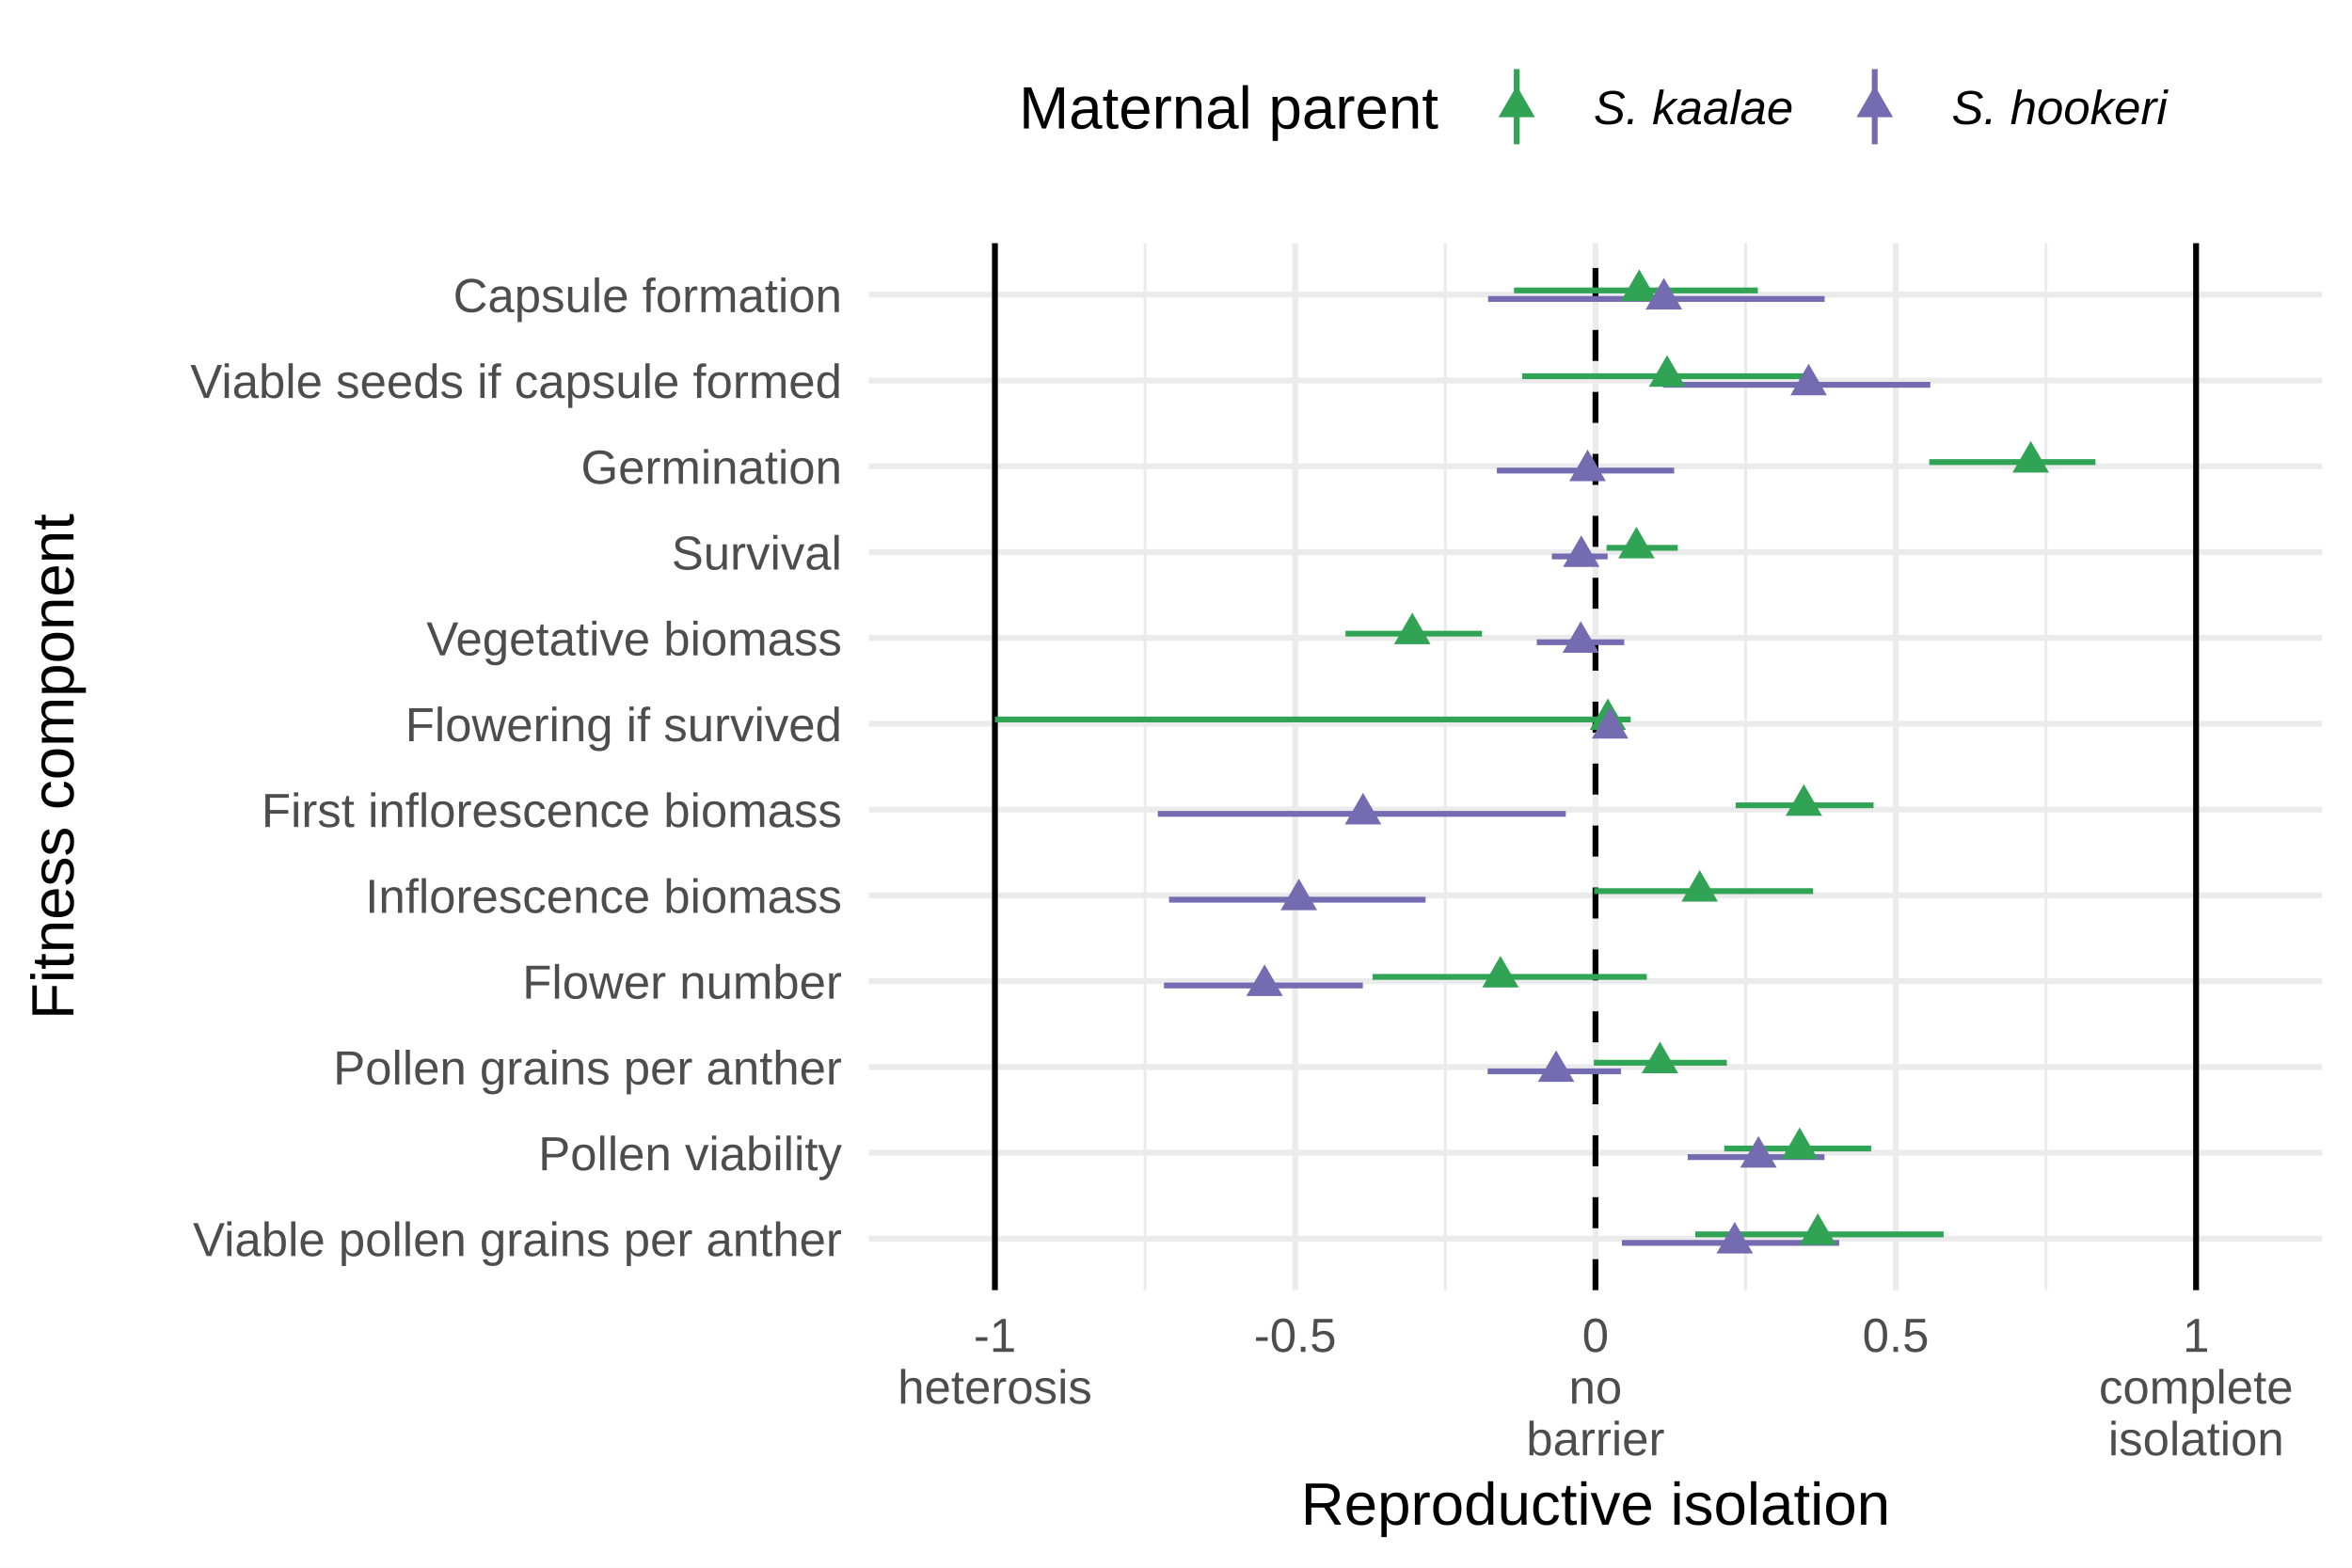
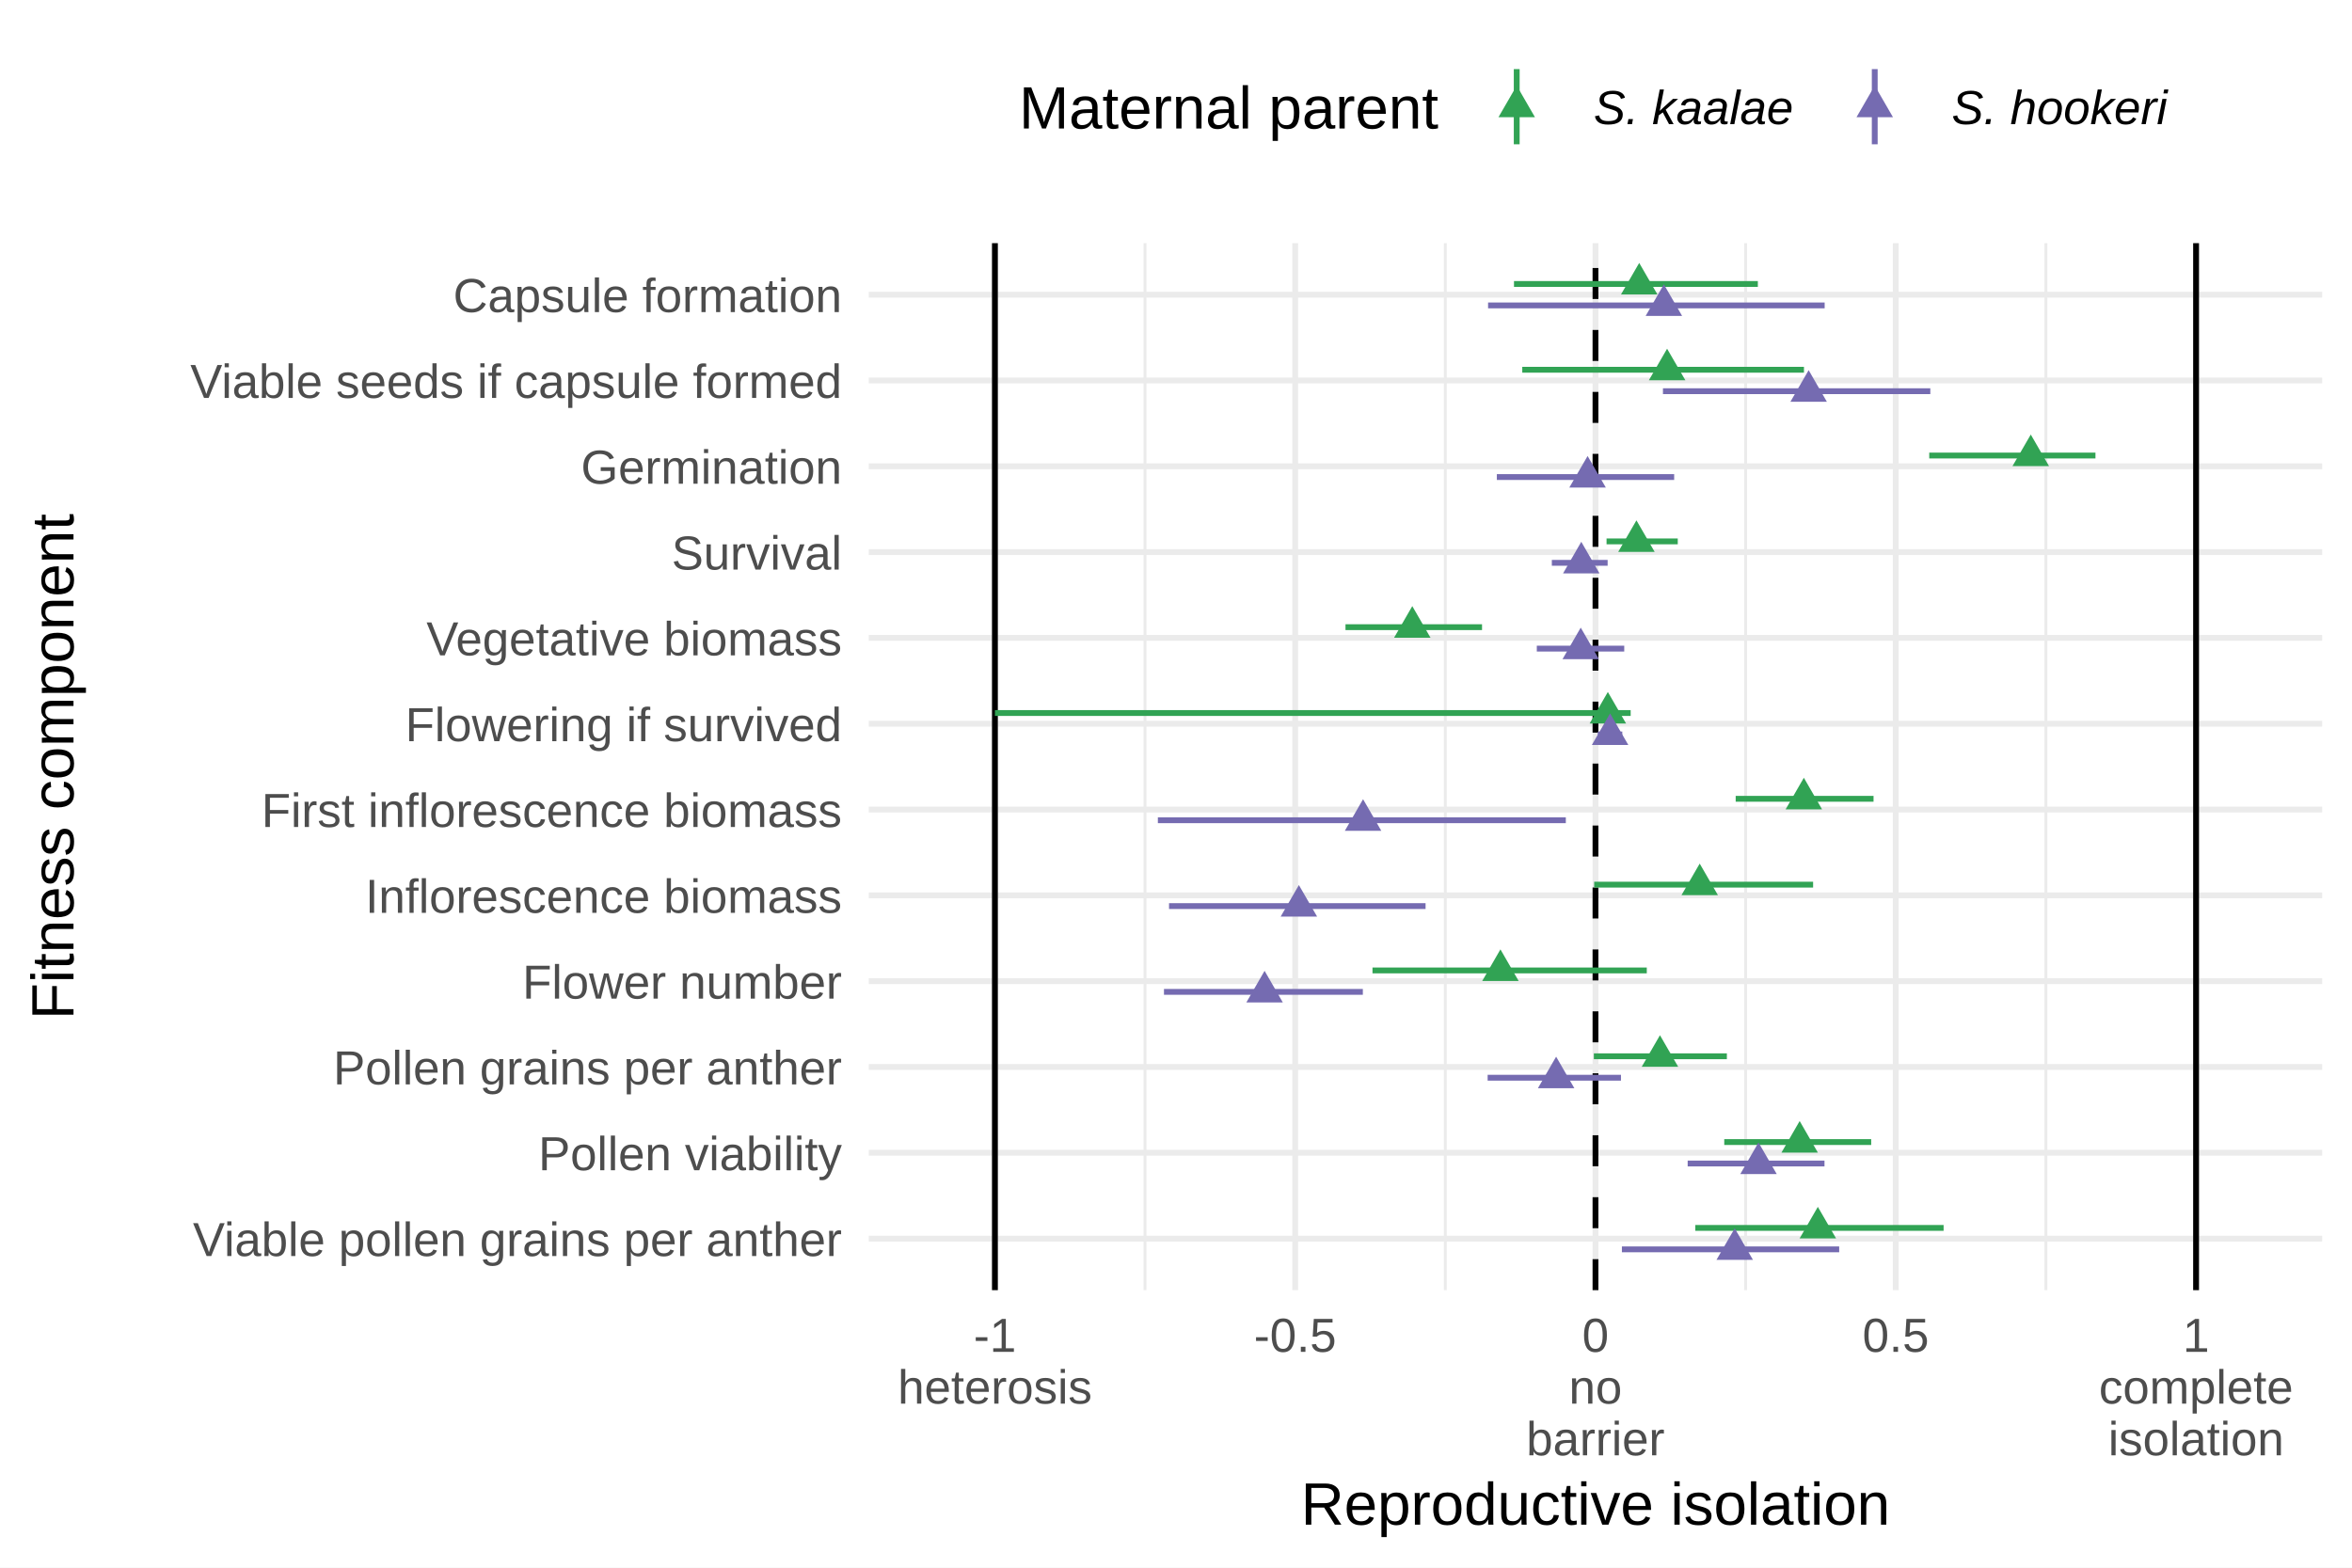
<svg xmlns="http://www.w3.org/2000/svg" class="svglite" width="432.00pt" height="288.00pt" viewBox="0 0 432.00 288.00">
  <defs>
    <style type="text/css">
    .svglite line, .svglite polyline, .svglite polygon, .svglite path, .svglite rect, .svglite circle {
      fill: none;
      stroke: #000000;
      stroke-linecap: round;
      stroke-linejoin: round;
      stroke-miterlimit: 10.00;
    }
  </style>
  </defs>
  <rect width="100%" height="100%" style="stroke: none; fill: #FFFFFF;" />
  <defs>
    <clipPath id="cpMC4wMHw0MzIuMDB8MC4wMHwyODguMDA=">
      <rect x="0.00" y="0.00" width="432.00" height="288.00" />
    </clipPath>
  </defs>
  <g clip-path="url(#cpMC4wMHw0MzIuMDB8MC4wMHwyODguMDA=)">
</g>
  <defs>
    <clipPath id="cpMTU5LjU3fDQyNi41Mnw0NC42OHwyMzcuMDE=">
      <rect x="159.57" y="44.68" width="266.95" height="192.33" />
    </clipPath>
  </defs>
  <g clip-path="url(#cpMTU5LjU3fDQyNi41Mnw0NC42OHwyMzcuMDE=)">
    <polyline points="210.31,237.01 210.31,44.68 " style="stroke-width: 0.53; stroke: #EBEBEB; stroke-linecap: butt;" />
    <polyline points="265.47,237.01 265.47,44.68 " style="stroke-width: 0.53; stroke: #EBEBEB; stroke-linecap: butt;" />
    <polyline points="320.62,237.01 320.62,44.68 " style="stroke-width: 0.53; stroke: #EBEBEB; stroke-linecap: butt;" />
    <polyline points="375.78,237.01 375.78,44.68 " style="stroke-width: 0.53; stroke: #EBEBEB; stroke-linecap: butt;" />
    <polyline points="159.57,227.55 426.52,227.55 " style="stroke-width: 1.07; stroke: #EBEBEB; stroke-linecap: butt;" />
    <polyline points="159.57,211.78 426.52,211.78 " style="stroke-width: 1.07; stroke: #EBEBEB; stroke-linecap: butt;" />
    <polyline points="159.57,196.02 426.52,196.02 " style="stroke-width: 1.07; stroke: #EBEBEB; stroke-linecap: butt;" />
    <polyline points="159.57,180.25 426.52,180.25 " style="stroke-width: 1.07; stroke: #EBEBEB; stroke-linecap: butt;" />
    <polyline points="159.57,164.49 426.52,164.49 " style="stroke-width: 1.07; stroke: #EBEBEB; stroke-linecap: butt;" />
    <polyline points="159.57,148.72 426.52,148.72 " style="stroke-width: 1.07; stroke: #EBEBEB; stroke-linecap: butt;" />
    <polyline points="159.57,132.96 426.52,132.96 " style="stroke-width: 1.07; stroke: #EBEBEB; stroke-linecap: butt;" />
    <polyline points="159.57,117.19 426.52,117.19 " style="stroke-width: 1.07; stroke: #EBEBEB; stroke-linecap: butt;" />
    <polyline points="159.57,101.43 426.52,101.43 " style="stroke-width: 1.07; stroke: #EBEBEB; stroke-linecap: butt;" />
    <polyline points="159.57,85.67 426.52,85.67 " style="stroke-width: 1.07; stroke: #EBEBEB; stroke-linecap: butt;" />
    <polyline points="159.57,69.90 426.52,69.90 " style="stroke-width: 1.07; stroke: #EBEBEB; stroke-linecap: butt;" />
    <polyline points="159.57,54.14 426.52,54.14 " style="stroke-width: 1.07; stroke: #EBEBEB; stroke-linecap: butt;" />
    <polyline points="182.74,237.01 182.74,44.68 " style="stroke-width: 1.07; stroke: #EBEBEB; stroke-linecap: butt;" />
    <polyline points="237.89,237.01 237.89,44.68 " style="stroke-width: 1.07; stroke: #EBEBEB; stroke-linecap: butt;" />
    <polyline points="293.05,237.01 293.05,44.68 " style="stroke-width: 1.07; stroke: #EBEBEB; stroke-linecap: butt;" />
    <polyline points="348.20,237.01 348.20,44.68 " style="stroke-width: 1.07; stroke: #EBEBEB; stroke-linecap: butt;" />
    <polyline points="403.36,237.01 403.36,44.68 " style="stroke-width: 1.07; stroke: #EBEBEB; stroke-linecap: butt;" />
    <line x1="293.05" y1="237.01" x2="293.05" y2="44.68" style="stroke-width: 1.07; stroke-dasharray: 5.69,5.69; stroke-linecap: butt;" />
    <line x1="182.74" y1="237.01" x2="182.74" y2="44.68" style="stroke-width: 1.07; stroke-linecap: butt;" />
    <line x1="403.36" y1="237.01" x2="403.36" y2="44.68" style="stroke-width: 1.07; stroke-linecap: butt;" />
-     <line x1="278.08" y1="53.35" x2="322.87" y2="53.35" style="stroke-width: 1.07; stroke: #31A354; stroke-linecap: butt;" />
-     <line x1="273.32" y1="54.92" x2="335.14" y2="54.92" style="stroke-width: 1.07; stroke: #756BB1; stroke-linecap: butt;" />
-     <line x1="279.60" y1="69.11" x2="331.34" y2="69.11" style="stroke-width: 1.07; stroke: #31A354; stroke-linecap: butt;" />
-     <line x1="305.44" y1="70.69" x2="354.55" y2="70.69" style="stroke-width: 1.07; stroke: #756BB1; stroke-linecap: butt;" />
-     <line x1="354.35" y1="84.88" x2="384.88" y2="84.88" style="stroke-width: 1.07; stroke: #31A354; stroke-linecap: butt;" />
-     <line x1="274.93" y1="86.45" x2="307.50" y2="86.45" style="stroke-width: 1.07; stroke: #756BB1; stroke-linecap: butt;" />
-     <line x1="295.08" y1="100.64" x2="308.16" y2="100.64" style="stroke-width: 1.07; stroke: #31A354; stroke-linecap: butt;" />
-     <line x1="285.03" y1="102.22" x2="295.28" y2="102.22" style="stroke-width: 1.07; stroke: #756BB1; stroke-linecap: butt;" />
-     <line x1="247.13" y1="116.41" x2="272.21" y2="116.41" style="stroke-width: 1.07; stroke: #31A354; stroke-linecap: butt;" />
-     <line x1="282.27" y1="117.98" x2="298.33" y2="117.98" style="stroke-width: 1.07; stroke: #756BB1; stroke-linecap: butt;" />
-     <line x1="182.74" y1="132.17" x2="299.51" y2="132.17" style="stroke-width: 1.07; stroke: #31A354; stroke-linecap: butt;" />
-     <line x1="293.47" y1="133.75" x2="297.97" y2="133.75" style="stroke-width: 1.07; stroke: #756BB1; stroke-linecap: butt;" />
-     <line x1="318.80" y1="147.94" x2="344.12" y2="147.94" style="stroke-width: 1.07; stroke: #31A354; stroke-linecap: butt;" />
-     <line x1="212.67" y1="149.51" x2="287.60" y2="149.51" style="stroke-width: 1.07; stroke: #756BB1; stroke-linecap: butt;" />
-     <line x1="292.81" y1="163.70" x2="333.02" y2="163.70" style="stroke-width: 1.07; stroke: #31A354; stroke-linecap: butt;" />
-     <line x1="214.72" y1="165.28" x2="261.84" y2="165.28" style="stroke-width: 1.07; stroke: #756BB1; stroke-linecap: butt;" />
-     <line x1="252.09" y1="179.46" x2="302.47" y2="179.46" style="stroke-width: 1.07; stroke: #31A354; stroke-linecap: butt;" />
-     <line x1="213.79" y1="181.04" x2="250.32" y2="181.04" style="stroke-width: 1.07; stroke: #756BB1; stroke-linecap: butt;" />
-     <line x1="292.75" y1="195.23" x2="317.18" y2="195.23" style="stroke-width: 1.07; stroke: #31A354; stroke-linecap: butt;" />
-     <line x1="273.24" y1="196.81" x2="297.73" y2="196.81" style="stroke-width: 1.07; stroke: #756BB1; stroke-linecap: butt;" />
-     <line x1="316.70" y1="210.99" x2="343.69" y2="210.99" style="stroke-width: 1.07; stroke: #31A354; stroke-linecap: butt;" />
-     <line x1="309.98" y1="212.57" x2="335.11" y2="212.57" style="stroke-width: 1.07; stroke: #756BB1; stroke-linecap: butt;" />
-     <line x1="311.38" y1="226.76" x2="356.99" y2="226.76" style="stroke-width: 1.07; stroke: #31A354; stroke-linecap: butt;" />
-     <line x1="297.90" y1="228.33" x2="337.81" y2="228.33" style="stroke-width: 1.07; stroke: #756BB1; stroke-linecap: butt;" />
-     <polygon points="301.08,49.48 304.43,55.28 297.73,55.28 " style="stroke-width: 0.71; stroke: none; fill: #31A354;" />
-     <polygon points="305.61,51.05 308.96,56.86 302.26,56.86 " style="stroke-width: 0.71; stroke: none; fill: #756BB1;" />
-     <polygon points="306.20,65.24 309.56,71.05 302.85,71.05 " style="stroke-width: 0.71; stroke: none; fill: #31A354;" />
-     <polygon points="332.20,66.82 335.55,72.62 328.85,72.62 " style="stroke-width: 0.71; stroke: none; fill: #756BB1;" />
-     <polygon points="373.00,81.01 376.35,86.81 369.64,86.81 " style="stroke-width: 0.71; stroke: none; fill: #31A354;" />
-     <polygon points="291.60,82.58 294.95,88.39 288.24,88.39 " style="stroke-width: 0.71; stroke: none; fill: #756BB1;" />
-     <polygon points="300.57,96.77 303.92,102.58 297.22,102.58 " style="stroke-width: 0.71; stroke: none; fill: #31A354;" />
-     <polygon points="290.44,98.35 293.79,104.15 287.09,104.15 " style="stroke-width: 0.71; stroke: none; fill: #756BB1;" />
-     <polygon points="259.40,112.54 262.75,118.34 256.05,118.34 " style="stroke-width: 0.71; stroke: none; fill: #31A354;" />
-     <polygon points="290.34,114.11 293.69,119.92 286.99,119.92 " style="stroke-width: 0.71; stroke: none; fill: #756BB1;" />
-     <polygon points="295.32,128.30 298.67,134.11 291.97,134.11 " style="stroke-width: 0.71; stroke: none; fill: #31A354;" />
-     <polygon points="295.73,129.88 299.08,135.68 292.38,135.68 " style="stroke-width: 0.71; stroke: none; fill: #756BB1;" />
-     <polygon points="331.32,144.07 334.67,149.87 327.97,149.87 " style="stroke-width: 0.71; stroke: none; fill: #31A354;" />
-     <polygon points="250.36,145.64 253.71,151.45 247.01,151.45 " style="stroke-width: 0.71; stroke: none; fill: #756BB1;" />
-     <polygon points="312.19,159.83 315.54,165.63 308.84,165.63 " style="stroke-width: 0.71; stroke: none; fill: #31A354;" />
-     <polygon points="238.57,161.41 241.92,167.21 235.22,167.21 " style="stroke-width: 0.71; stroke: none; fill: #756BB1;" />
-     <polygon points="275.59,175.59 278.94,181.40 272.24,181.40 " style="stroke-width: 0.71; stroke: none; fill: #31A354;" />
-     <polygon points="232.27,177.17 235.62,182.98 228.92,182.98 " style="stroke-width: 0.71; stroke: none; fill: #756BB1;" />
-     <polygon points="304.89,191.36 308.24,197.16 301.54,197.16 " style="stroke-width: 0.71; stroke: none; fill: #31A354;" />
-     <polygon points="285.82,192.94 289.17,198.74 282.47,198.74 " style="stroke-width: 0.71; stroke: none; fill: #756BB1;" />
-     <polygon points="330.55,207.12 333.90,212.93 327.20,212.93 " style="stroke-width: 0.71; stroke: none; fill: #31A354;" />
-     <polygon points="322.99,208.70 326.34,214.50 319.64,214.50 " style="stroke-width: 0.71; stroke: none; fill: #756BB1;" />
-     <polygon points="333.89,222.89 337.24,228.69 330.54,228.69 " style="stroke-width: 0.71; stroke: none; fill: #31A354;" />
-     <polygon points="318.62,224.47 321.97,230.27 315.27,230.27 " style="stroke-width: 0.71; stroke: none; fill: #756BB1;" />
+     <line x1="278.08" y1="52.17" x2="322.87" y2="52.17" style="stroke-width: 1.07; stroke: #31A354; stroke-linecap: butt;" />
+     <line x1="273.32" y1="56.11" x2="335.14" y2="56.11" style="stroke-width: 1.07; stroke: #756BB1; stroke-linecap: butt;" />
+     <line x1="279.60" y1="67.93" x2="331.34" y2="67.93" style="stroke-width: 1.07; stroke: #31A354; stroke-linecap: butt;" />
+     <line x1="305.44" y1="71.87" x2="354.55" y2="71.87" style="stroke-width: 1.07; stroke: #756BB1; stroke-linecap: butt;" />
+     <line x1="354.35" y1="83.69" x2="384.88" y2="83.69" style="stroke-width: 1.07; stroke: #31A354; stroke-linecap: butt;" />
+     <line x1="274.93" y1="87.64" x2="307.50" y2="87.64" style="stroke-width: 1.07; stroke: #756BB1; stroke-linecap: butt;" />
+     <line x1="295.08" y1="99.46" x2="308.16" y2="99.46" style="stroke-width: 1.07; stroke: #31A354; stroke-linecap: butt;" />
+     <line x1="285.03" y1="103.40" x2="295.28" y2="103.40" style="stroke-width: 1.07; stroke: #756BB1; stroke-linecap: butt;" />
+     <line x1="247.13" y1="115.22" x2="272.21" y2="115.22" style="stroke-width: 1.07; stroke: #31A354; stroke-linecap: butt;" />
+     <line x1="282.27" y1="119.16" x2="298.33" y2="119.16" style="stroke-width: 1.07; stroke: #756BB1; stroke-linecap: butt;" />
+     <line x1="182.74" y1="130.99" x2="299.51" y2="130.99" style="stroke-width: 1.07; stroke: #31A354; stroke-linecap: butt;" />
+     <line x1="293.47" y1="134.93" x2="297.97" y2="134.93" style="stroke-width: 1.07; stroke: #756BB1; stroke-linecap: butt;" />
+     <line x1="318.80" y1="146.75" x2="344.12" y2="146.75" style="stroke-width: 1.07; stroke: #31A354; stroke-linecap: butt;" />
+     <line x1="212.67" y1="150.69" x2="287.60" y2="150.69" style="stroke-width: 1.07; stroke: #756BB1; stroke-linecap: butt;" />
+     <line x1="292.81" y1="162.52" x2="333.02" y2="162.52" style="stroke-width: 1.07; stroke: #31A354; stroke-linecap: butt;" />
+     <line x1="214.72" y1="166.46" x2="261.84" y2="166.46" style="stroke-width: 1.07; stroke: #756BB1; stroke-linecap: butt;" />
+     <line x1="252.09" y1="178.28" x2="302.47" y2="178.28" style="stroke-width: 1.07; stroke: #31A354; stroke-linecap: butt;" />
+     <line x1="213.79" y1="182.22" x2="250.32" y2="182.22" style="stroke-width: 1.07; stroke: #756BB1; stroke-linecap: butt;" />
+     <line x1="292.75" y1="194.05" x2="317.18" y2="194.05" style="stroke-width: 1.07; stroke: #31A354; stroke-linecap: butt;" />
+     <line x1="273.24" y1="197.99" x2="297.73" y2="197.99" style="stroke-width: 1.07; stroke: #756BB1; stroke-linecap: butt;" />
+     <line x1="316.70" y1="209.81" x2="343.69" y2="209.81" style="stroke-width: 1.07; stroke: #31A354; stroke-linecap: butt;" />
+     <line x1="309.98" y1="213.75" x2="335.11" y2="213.75" style="stroke-width: 1.07; stroke: #756BB1; stroke-linecap: butt;" />
+     <line x1="311.38" y1="225.58" x2="356.99" y2="225.58" style="stroke-width: 1.07; stroke: #31A354; stroke-linecap: butt;" />
+     <line x1="297.90" y1="229.52" x2="337.81" y2="229.52" style="stroke-width: 1.07; stroke: #756BB1; stroke-linecap: butt;" />
+     <polygon points="301.08,48.30 304.43,54.10 297.73,54.10 " style="stroke-width: 0.71; stroke: none; fill: #31A354;" />
+     <polygon points="305.61,52.24 308.96,58.04 302.26,58.04 " style="stroke-width: 0.71; stroke: none; fill: #756BB1;" />
+     <polygon points="306.20,64.06 309.56,69.86 302.85,69.86 " style="stroke-width: 0.71; stroke: none; fill: #31A354;" />
+     <polygon points="332.20,68.00 335.55,73.81 328.85,73.81 " style="stroke-width: 0.71; stroke: none; fill: #756BB1;" />
+     <polygon points="373.00,79.83 376.35,85.63 369.64,85.63 " style="stroke-width: 0.71; stroke: none; fill: #31A354;" />
+     <polygon points="291.60,83.77 294.95,89.57 288.24,89.57 " style="stroke-width: 0.71; stroke: none; fill: #756BB1;" />
+     <polygon points="300.57,95.59 303.92,101.39 297.22,101.39 " style="stroke-width: 0.71; stroke: none; fill: #31A354;" />
+     <polygon points="290.44,99.53 293.79,105.34 287.09,105.34 " style="stroke-width: 0.71; stroke: none; fill: #756BB1;" />
+     <polygon points="259.40,111.35 262.75,117.16 256.05,117.16 " style="stroke-width: 0.71; stroke: none; fill: #31A354;" />
+     <polygon points="290.34,115.30 293.69,121.10 286.99,121.10 " style="stroke-width: 0.71; stroke: none; fill: #756BB1;" />
+     <polygon points="295.32,127.12 298.67,132.92 291.97,132.92 " style="stroke-width: 0.71; stroke: none; fill: #31A354;" />
+     <polygon points="295.73,131.06 299.08,136.86 292.38,136.86 " style="stroke-width: 0.71; stroke: none; fill: #756BB1;" />
+     <polygon points="331.32,142.88 334.67,148.69 327.97,148.69 " style="stroke-width: 0.71; stroke: none; fill: #31A354;" />
+     <polygon points="250.36,146.82 253.71,152.63 247.01,152.63 " style="stroke-width: 0.71; stroke: none; fill: #756BB1;" />
+     <polygon points="312.19,158.65 315.54,164.45 308.84,164.45 " style="stroke-width: 0.71; stroke: none; fill: #31A354;" />
+     <polygon points="238.57,162.59 241.92,168.39 235.22,168.39 " style="stroke-width: 0.71; stroke: none; fill: #756BB1;" />
+     <polygon points="275.59,174.41 278.94,180.22 272.24,180.22 " style="stroke-width: 0.71; stroke: none; fill: #31A354;" />
+     <polygon points="232.27,178.35 235.62,184.16 228.92,184.16 " style="stroke-width: 0.71; stroke: none; fill: #756BB1;" />
+     <polygon points="304.89,190.18 308.24,195.98 301.54,195.98 " style="stroke-width: 0.71; stroke: none; fill: #31A354;" />
+     <polygon points="285.82,194.12 289.17,199.92 282.47,199.92 " style="stroke-width: 0.71; stroke: none; fill: #756BB1;" />
+     <polygon points="330.55,205.94 333.90,211.75 327.20,211.75 " style="stroke-width: 0.71; stroke: none; fill: #31A354;" />
+     <polygon points="322.99,209.88 326.34,215.69 319.64,215.69 " style="stroke-width: 0.71; stroke: none; fill: #756BB1;" />
+     <polygon points="333.89,221.71 337.24,227.51 330.54,227.51 " style="stroke-width: 0.71; stroke: none; fill: #31A354;" />
+     <polygon points="318.62,225.65 321.97,231.45 315.27,231.45 " style="stroke-width: 0.71; stroke: none; fill: #756BB1;" />
  </g>
  <g clip-path="url(#cpMC4wMHw0MzIuMDB8MC4wMHwyODguMDA=)">
    <text x="154.64" y="230.75" text-anchor="end" style="font-size: 8.80px; fill: #4D4D4D; font-family: Arial;" textLength="135.98px" lengthAdjust="spacingAndGlyphs">Viable pollen grains per anther</text>
    <text x="154.64" y="214.99" text-anchor="end" style="font-size: 8.80px; fill: #4D4D4D; font-family: Arial;" textLength="63.68px" lengthAdjust="spacingAndGlyphs">Pollen viability</text>
    <text x="154.64" y="199.22" text-anchor="end" style="font-size: 8.80px; fill: #4D4D4D; font-family: Arial;" textLength="105.47px" lengthAdjust="spacingAndGlyphs">Pollen grains per anther</text>
    <text x="154.64" y="183.46" text-anchor="end" style="font-size: 8.80px; fill: #4D4D4D; font-family: Arial;" textLength="66.24px" lengthAdjust="spacingAndGlyphs">Flower number</text>
    <text x="154.64" y="167.70" text-anchor="end" style="font-size: 8.80px; fill: #4D4D4D; font-family: Arial;" textLength="97.94px" lengthAdjust="spacingAndGlyphs">Inflorescence biomass</text>
    <text x="154.64" y="151.93" text-anchor="end" style="font-size: 8.80px; fill: #4D4D4D; font-family: Arial;" textLength="119.11px" lengthAdjust="spacingAndGlyphs">First inflorescence biomass</text>
    <text x="154.64" y="136.17" text-anchor="end" style="font-size: 8.80px; fill: #4D4D4D; font-family: Arial;" textLength="91.49px" lengthAdjust="spacingAndGlyphs">Flowering if survived</text>
    <text x="154.64" y="120.40" text-anchor="end" style="font-size: 8.80px; fill: #4D4D4D; font-family: Arial;" textLength="86.46px" lengthAdjust="spacingAndGlyphs">Vegetative biomass</text>
    <text x="154.64" y="104.64" text-anchor="end" style="font-size: 8.80px; fill: #4D4D4D; font-family: Arial;" textLength="35.47px" lengthAdjust="spacingAndGlyphs">Survival</text>
    <text x="154.64" y="88.87" text-anchor="end" style="font-size: 8.80px; fill: #4D4D4D; font-family: Arial;" textLength="54.53px" lengthAdjust="spacingAndGlyphs">Germination</text>
    <text x="154.64" y="73.11" text-anchor="end" style="font-size: 8.80px; fill: #4D4D4D; font-family: Arial;" textLength="134.78px" lengthAdjust="spacingAndGlyphs">Viable seeds if capsule formed</text>
    <text x="154.64" y="57.34" text-anchor="end" style="font-size: 8.80px; fill: #4D4D4D; font-family: Arial;" textLength="80.70px" lengthAdjust="spacingAndGlyphs">Capsule formation</text>
    <text x="182.74" y="248.35" text-anchor="middle" style="font-size: 8.80px; fill: #4D4D4D; font-family: Arial;" textLength="8.77px" lengthAdjust="spacingAndGlyphs">-1</text>
    <text x="182.74" y="257.86" text-anchor="middle" style="font-size: 8.80px; fill: #4D4D4D; font-family: Arial;" textLength="40.28px" lengthAdjust="spacingAndGlyphs">heterosis</text>
    <text x="237.89" y="248.35" text-anchor="middle" style="font-size: 8.80px; fill: #4D4D4D; font-family: Arial;" textLength="17.16px" lengthAdjust="spacingAndGlyphs">-0.5</text>
    <text x="293.05" y="248.35" text-anchor="middle" style="font-size: 8.80px; fill: #4D4D4D; font-family: Arial;" textLength="5.59px" lengthAdjust="spacingAndGlyphs">0</text>
    <text x="293.05" y="257.86" text-anchor="middle" style="font-size: 8.80px; fill: #4D4D4D; font-family: Arial;" textLength="10.96px" lengthAdjust="spacingAndGlyphs">no</text>
    <text x="293.05" y="267.36" text-anchor="middle" style="font-size: 8.80px; fill: #4D4D4D; font-family: Arial;" textLength="29.53px" lengthAdjust="spacingAndGlyphs">barrier</text>
    <text x="348.20" y="248.35" text-anchor="middle" style="font-size: 8.80px; fill: #4D4D4D; font-family: Arial;" textLength="13.98px" lengthAdjust="spacingAndGlyphs">0.5</text>
    <text x="403.36" y="248.35" text-anchor="middle" style="font-size: 8.80px; fill: #4D4D4D; font-family: Arial;" textLength="5.59px" lengthAdjust="spacingAndGlyphs">1</text>
    <text x="403.36" y="257.86" text-anchor="middle" style="font-size: 8.80px; fill: #4D4D4D; font-family: Arial;" textLength="41.10px" lengthAdjust="spacingAndGlyphs">complete</text>
    <text x="403.36" y="267.36" text-anchor="middle" style="font-size: 8.80px; fill: #4D4D4D; font-family: Arial;" textLength="37.12px" lengthAdjust="spacingAndGlyphs">isolation</text>
    <text x="293.05" y="280.10" text-anchor="middle" style="font-size: 11.00px; font-family: Arial;" textLength="122.46px" lengthAdjust="spacingAndGlyphs">Reproductive isolation</text>
    <text transform="translate(13.50,140.84) rotate(-90)" text-anchor="middle" style="font-size: 11.00px; font-family: Arial;" textLength="103.83px" lengthAdjust="spacingAndGlyphs">Fitness component</text>
    <text x="187.16" y="23.61" style="font-size: 11.00px; font-family: Arial;" textLength="87.96px" lengthAdjust="spacingAndGlyphs">Maternal parent</text>
    <line x1="278.58" y1="26.51" x2="278.58" y2="12.69" style="stroke-width: 1.07; stroke: #31A354; stroke-linecap: butt;" />
    <polygon points="278.58,15.73 281.93,21.53 275.23,21.53 " style="stroke-width: 0.71; stroke: none; fill: #31A354;" />
    <line x1="344.34" y1="26.51" x2="344.34" y2="12.69" style="stroke-width: 1.07; stroke: #756BB1; stroke-linecap: butt;" />
    <polygon points="344.34,15.73 347.69,21.53 340.99,21.53 " style="stroke-width: 0.71; stroke: none; fill: #756BB1;" />
    <text x="292.70" y="22.81" style="font-size: 8.80px; font-style: italic; font-family: Arial;" textLength="40.31px" lengthAdjust="spacingAndGlyphs">S. kaalae</text>
    <text x="358.46" y="22.81" style="font-size: 8.80px; font-style: italic; font-family: Arial;" textLength="44.09px" lengthAdjust="spacingAndGlyphs">S. hookeri</text>
  </g>
</svg>
